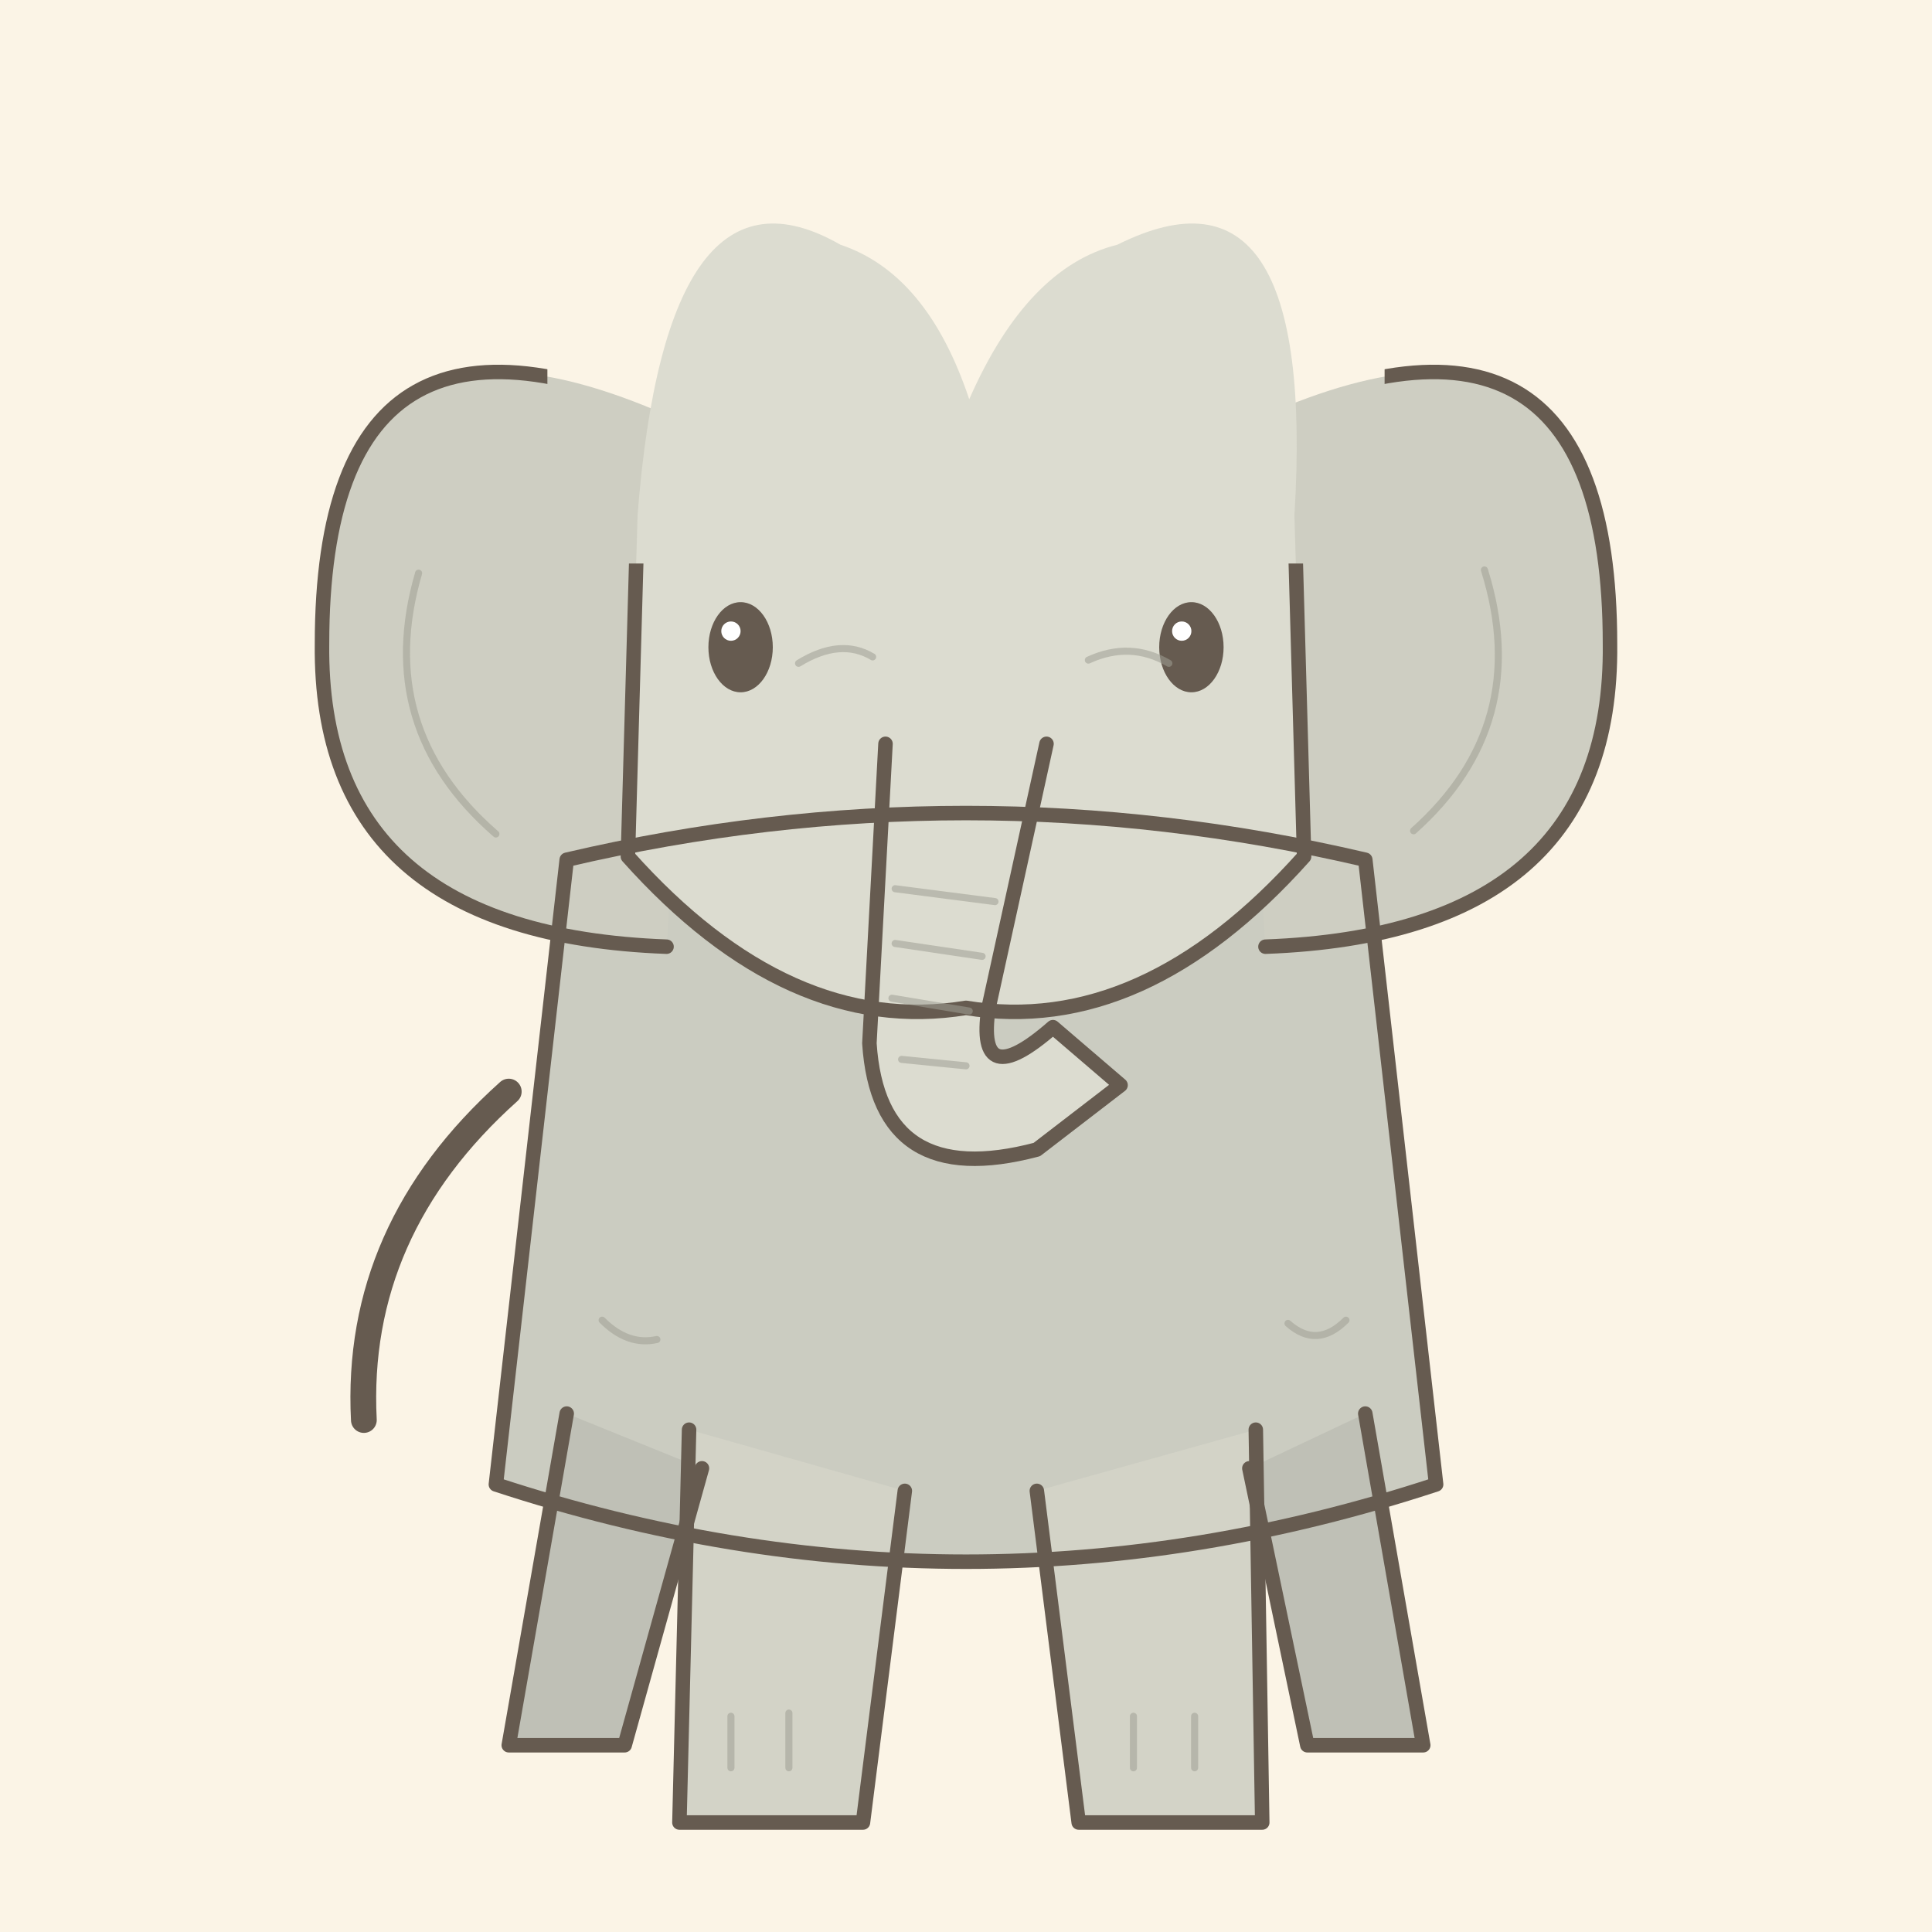
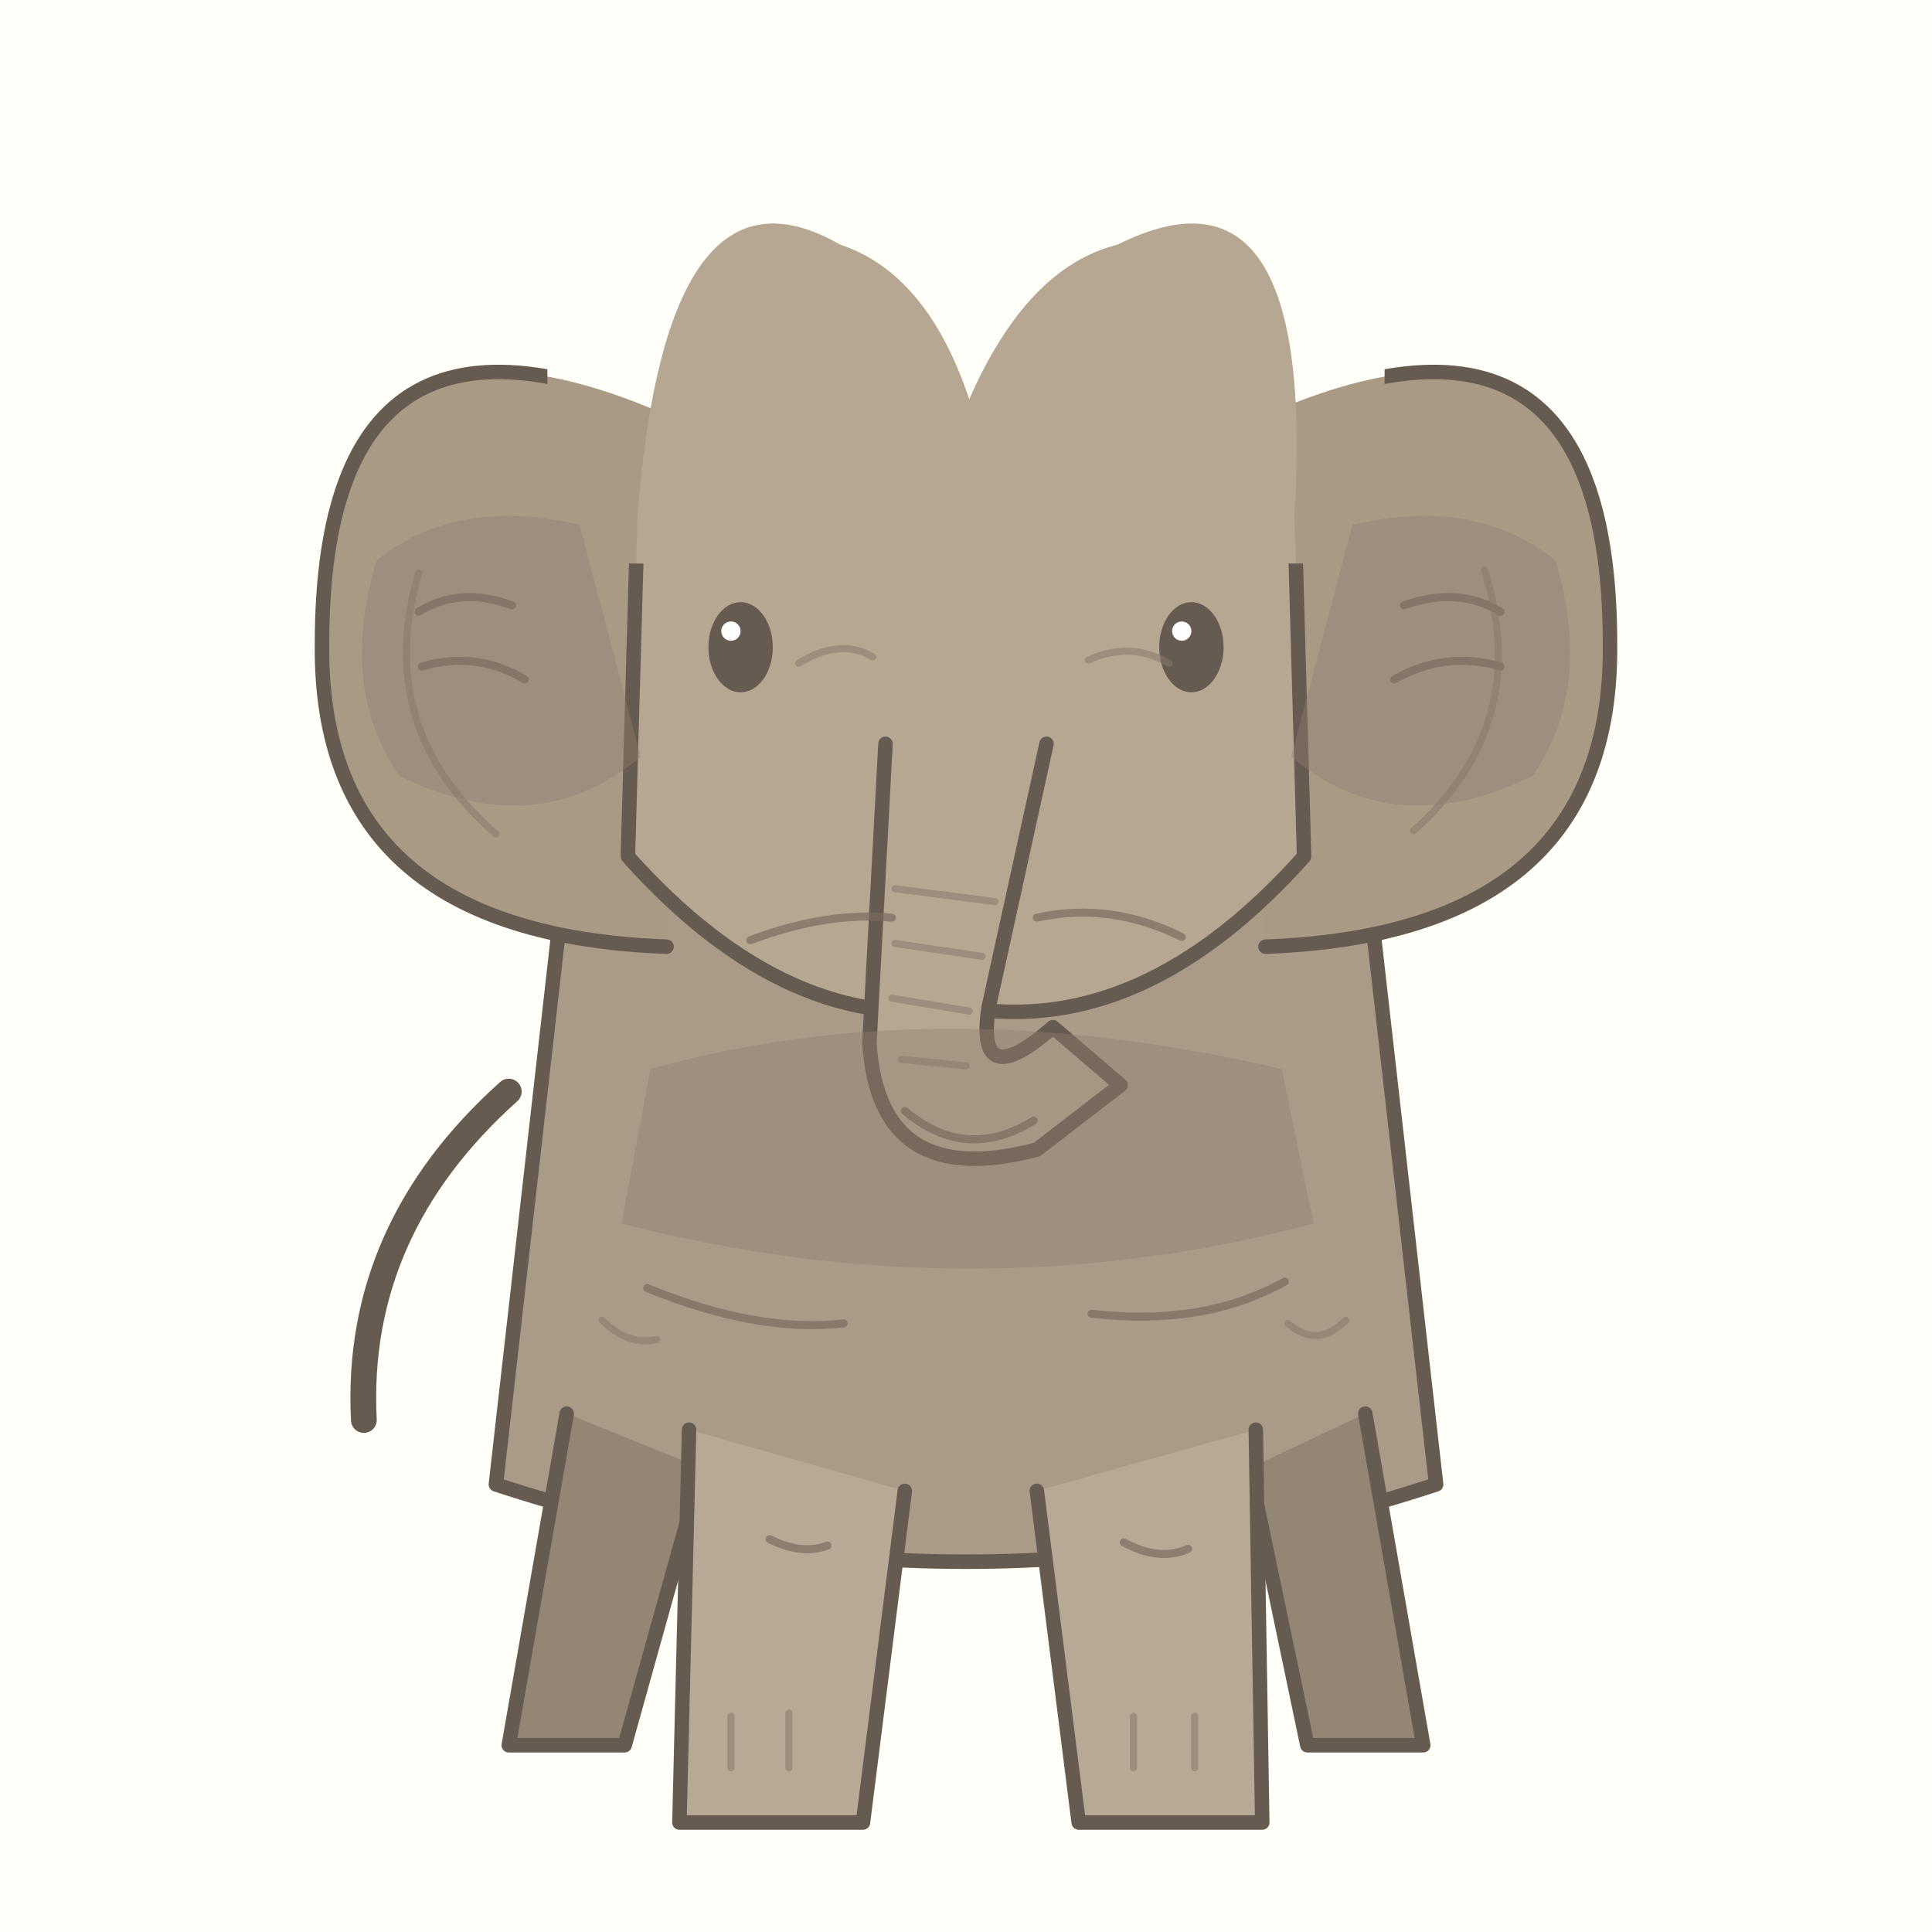
<svg xmlns="http://www.w3.org/2000/svg" width="600" height="600" viewBox="0 0 600 600" data-full-animal="elephant" data-illustration="incomplete">
-   <rect width="600" height="600" rx="0" fill="#fbf4e6" />
+   <rect width="600" height="600" rx="0" fill="#fffef8" />
  <defs>
    <mask id="detail-mask">
      <rect width="600" height="600" fill="white" />
      <rect x="170" y="45" width="260" height="130" fill="black" />
    </mask>
  </defs>
  <defs>
    <mask id="missing-contour">
      <rect width="600" height="600" fill="white" />
      <rect x="170" y="45" width="260" height="130" fill="black" />
    </mask>
  </defs>
-   <path d="M176 267Q300 238 424 267L446 461Q300 509 154 461Z" fill="#cbccc1" stroke="none" stroke-width="4.5" stroke-linecap="round" stroke-linejoin="round" />
-   <path d="M176 439L158 542L194 542L218 456M388 456L406 542L442 542L424 439" fill="#bfc0b6" stroke="none" stroke-width="4.5" stroke-linecap="round" stroke-linejoin="round" />
-   <path d="M214 444L211 566L268 566L281 463M322 463L335 566L392 566L390 444" fill="#d3d3c7" stroke="none" stroke-width="4.5" stroke-linecap="round" stroke-linejoin="round" />
-   <path d="M158 339Q110 382 113 441" fill="none" stroke="none" stroke-width="8" stroke-linecap="round" stroke-linejoin="round" />
-   <path d="M218 134Q100 76 100 200Q99 290 207 294M382 134Q500 76 500 200Q501 290 393 294" fill="#cecec2" stroke="none" stroke-width="4.5" stroke-linecap="round" stroke-linejoin="round" />
-   <path d="M198 160Q207 45 261 76Q288 85 301 124Q319 83 347 76Q409 45 402 160L405 266Q355 322 300 313Q245 322 195 266Z" fill="#dcdcd0" stroke="none" stroke-width="4.5" stroke-linecap="round" stroke-linejoin="round" />
-   <path d="M275 231L270 324Q273 370 322 357L348 337L327 319Q303 340 307 313L325 231" fill="#dcdcd0" stroke="none" stroke-width="4.5" stroke-linecap="round" stroke-linejoin="round" />
+   <path d="M176 267Q300 238 424 267L446 461Q300 509 154 461Z" fill="#a99b88" stroke="#665b50" stroke-width="4.5" stroke-linecap="round" stroke-linejoin="round" />
+   <path d="M176 439L158 542L194 542L218 456M388 456L406 542L442 542L424 439" fill="#948675" stroke="#665b50" stroke-width="4.5" stroke-linecap="round" stroke-linejoin="round" />
+   <path d="M214 444L211 566L268 566L281 463M322 463L335 566L392 566L390 444" fill="#b7a995" stroke="#665b50" stroke-width="4.5" stroke-linecap="round" stroke-linejoin="round" />
+   <path d="M158 339Q110 382 113 441" fill="none" stroke="#665b50" stroke-width="8" stroke-linecap="round" stroke-linejoin="round" />
+   <path d="M218 134Q100 76 100 200Q99 290 207 294M382 134Q500 76 500 200Q501 290 393 294" fill="#a99a86" stroke="none" stroke-width="4.5" stroke-linecap="round" stroke-linejoin="round" />
+   <path d="M218 134Q100 76 100 200Q99 290 207 294M382 134Q500 76 500 200Q501 290 393 294" fill="#a99a86" stroke="#665b50" stroke-width="4.5" stroke-linecap="round" stroke-linejoin="round" mask="url(#missing-contour)" />
+   <path d="M198 160Q207 45 261 76Q288 85 301 124Q319 83 347 76Q409 45 402 160L405 266Q355 322 300 313Q245 322 195 266Z" fill="#b6a792" stroke="none" stroke-width="4.5" stroke-linecap="round" stroke-linejoin="round" />
+   <path d="M198 160Q207 45 261 76Q288 85 301 124Q319 83 347 76Q409 45 402 160L405 266Q355 322 300 313Q245 322 195 266Z" fill="#b6a792" stroke="#665b50" stroke-width="4.5" stroke-linecap="round" stroke-linejoin="round" mask="url(#missing-contour)" />
+   <path d="M275 231L270 324Q273 370 322 357L348 337L327 319Q303 340 307 313L325 231" fill="#b6a792" stroke="#665b50" stroke-width="4.5" stroke-linecap="round" stroke-linejoin="round" />
  <ellipse cx="230" cy="201" rx="10" ry="14" fill="#665b50" />
  <circle cx="227" cy="196" r="3" fill="white" />
  <ellipse cx="370" cy="201" rx="10" ry="14" fill="#665b50" />
  <circle cx="367" cy="196" r="3" fill="white" />
-   <g mask="url(#missing-contour)">
-     <path d="M176 267Q300 238 424 267L446 461Q300 509 154 461Z" fill="none" stroke="#665b50" stroke-width="4.5" stroke-linecap="round" stroke-linejoin="round" />
-     <path d="M176 439L158 542L194 542L218 456M388 456L406 542L442 542L424 439" fill="none" stroke="#665b50" stroke-width="4.5" stroke-linecap="round" stroke-linejoin="round" />
-     <path d="M214 444L211 566L268 566L281 463M322 463L335 566L392 566L390 444" fill="none" stroke="#665b50" stroke-width="4.5" stroke-linecap="round" stroke-linejoin="round" />
-     <path d="M158 339Q110 382 113 441" fill="none" stroke="#665b50" stroke-width="8" stroke-linecap="round" stroke-linejoin="round" />
-     <path d="M218 134Q100 76 100 200Q99 290 207 294M382 134Q500 76 500 200Q501 290 393 294" fill="none" stroke="#665b50" stroke-width="4.5" stroke-linecap="round" stroke-linejoin="round" />
-     <path d="M198 160Q207 45 261 76Q288 85 301 124Q319 83 347 76Q409 45 402 160L405 266Q355 322 300 313Q245 322 195 266Z" fill="none" stroke="#665b50" stroke-width="4.5" stroke-linecap="round" stroke-linejoin="round" />
-     <path d="M275 231L270 324Q273 370 322 357L348 337L327 319Q303 340 307 313L325 231" fill="none" stroke="#665b50" stroke-width="4.5" stroke-linecap="round" stroke-linejoin="round" />
-     <ellipse cx="230" cy="201" rx="10" ry="14" fill="none" />
-     <circle cx="227" cy="196" r="3" fill="none" />
-     <ellipse cx="370" cy="201" rx="10" ry="14" fill="none" />
-     <circle cx="367" cy="196" r="3" fill="none" />
+   <g fill="#907f70" opacity=".42">
+     <path d="M117 174q25-20 63-11l19 72q-32 27-75 6-19-28-7-67Z M483 174q-25-20-63-11l-19 72q32 27 75 6 19-28 7-67Z" />
+     <path d="M202 332q89-25 196 0l10 48q-106 28-215 0Z" />
+   </g>
+   <g fill="none" stroke="#786b5e" stroke-width="2.5" stroke-linecap="round" opacity=".68">
+     <path d="M130 190q13-8 29-2m-28 19q17-5 32 4m273-23q17-6 30 2m-33 21q16-9 33-4M233 292q24-9 44-7m45 0q23-5 45 6M201 400q34 14 61 11m77-3q35 4 60-10M239 478q10 5 18 2m92-1q11 6 20 2M281 345q19 16 40 3" />
  </g>
  <g mask="url(#detail-mask)" data-coat-details="elephant">
-     <path d="M130 178q-14 48 24 81M461 177q15 48 -22 81M278 276l31 4M278 293l27 4M277 310l24 4M280 329l20 2M248 206q13 -8 23 -2M338 205q13 -6 25 1M227 533v16M245 532v17M352 533v16M371 533v16M187 410q8 8 17 6M400 411q9 8 18 -1" fill="none" stroke="#9f9f93" stroke-width="2.2" stroke-linecap="round" opacity=".55" />
+     <path d="M130 178q-14 48 24 81M461 177q15 48 -22 81M278 276l31 4M278 293l27 4M277 310l24 4M280 329l20 2M248 206q13 -8 23 -2M338 205q13 -6 25 1M227 533v16M245 532v17M352 533v16M371 533v16M187 410q8 8 17 6M400 411q9 8 18 -1" fill="none" stroke="#877969" stroke-width="2.2" stroke-linecap="round" opacity=".55" />
  </g>
</svg>
